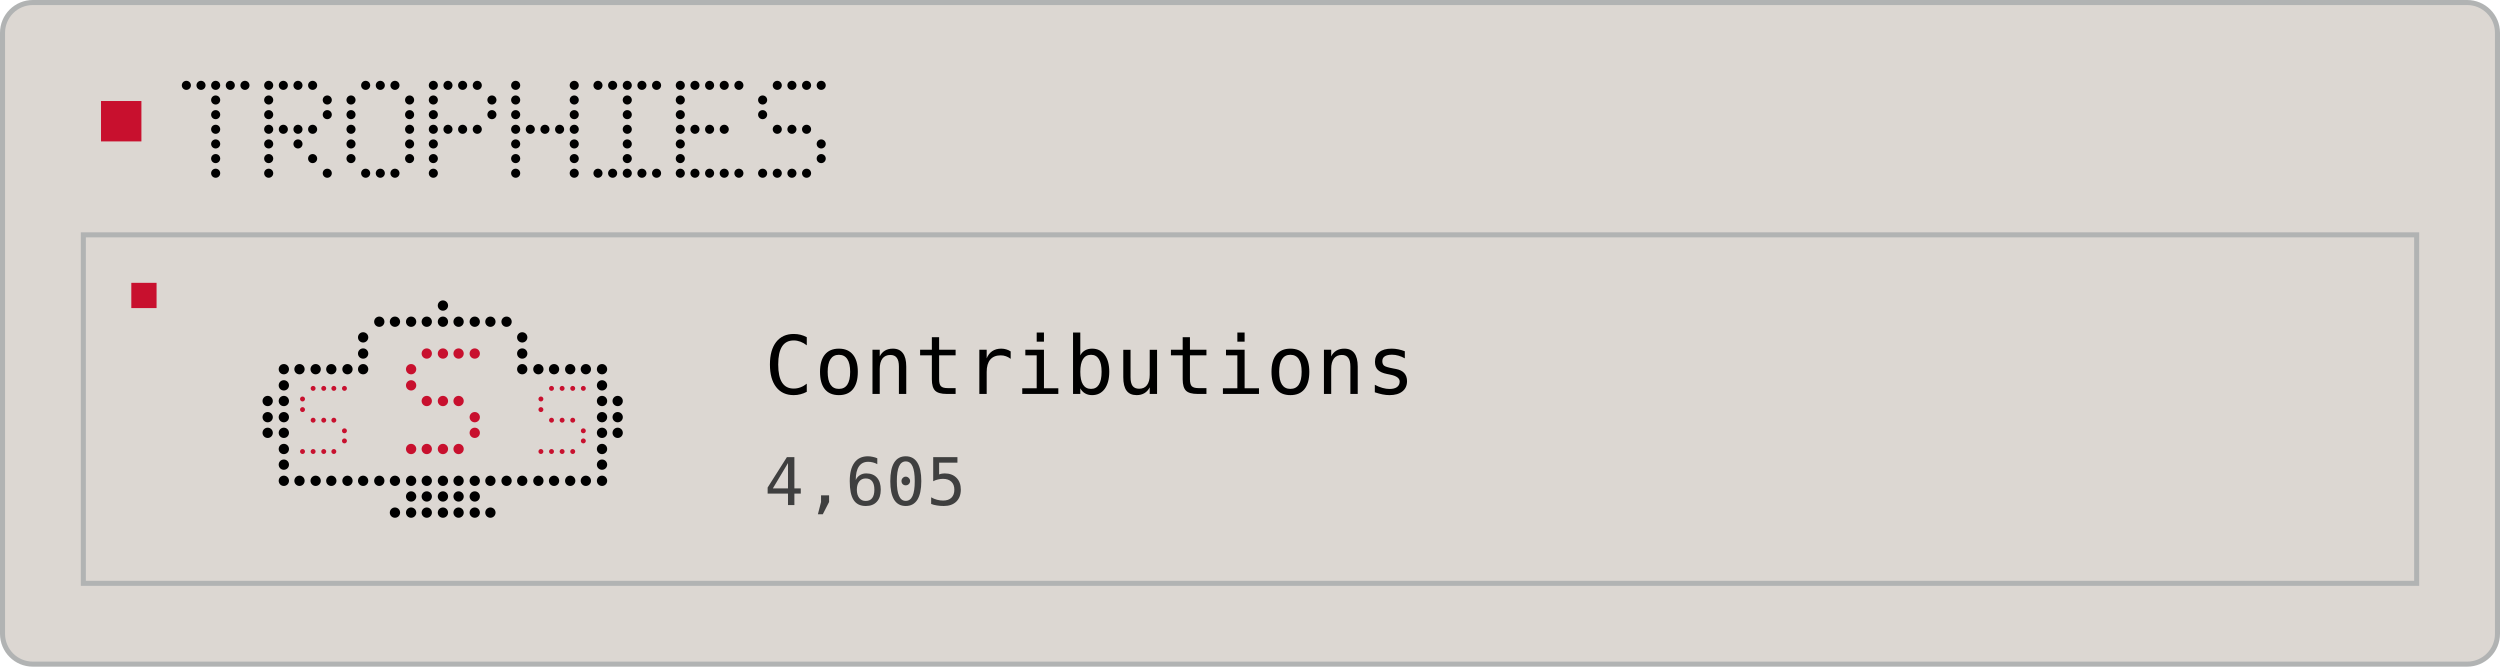
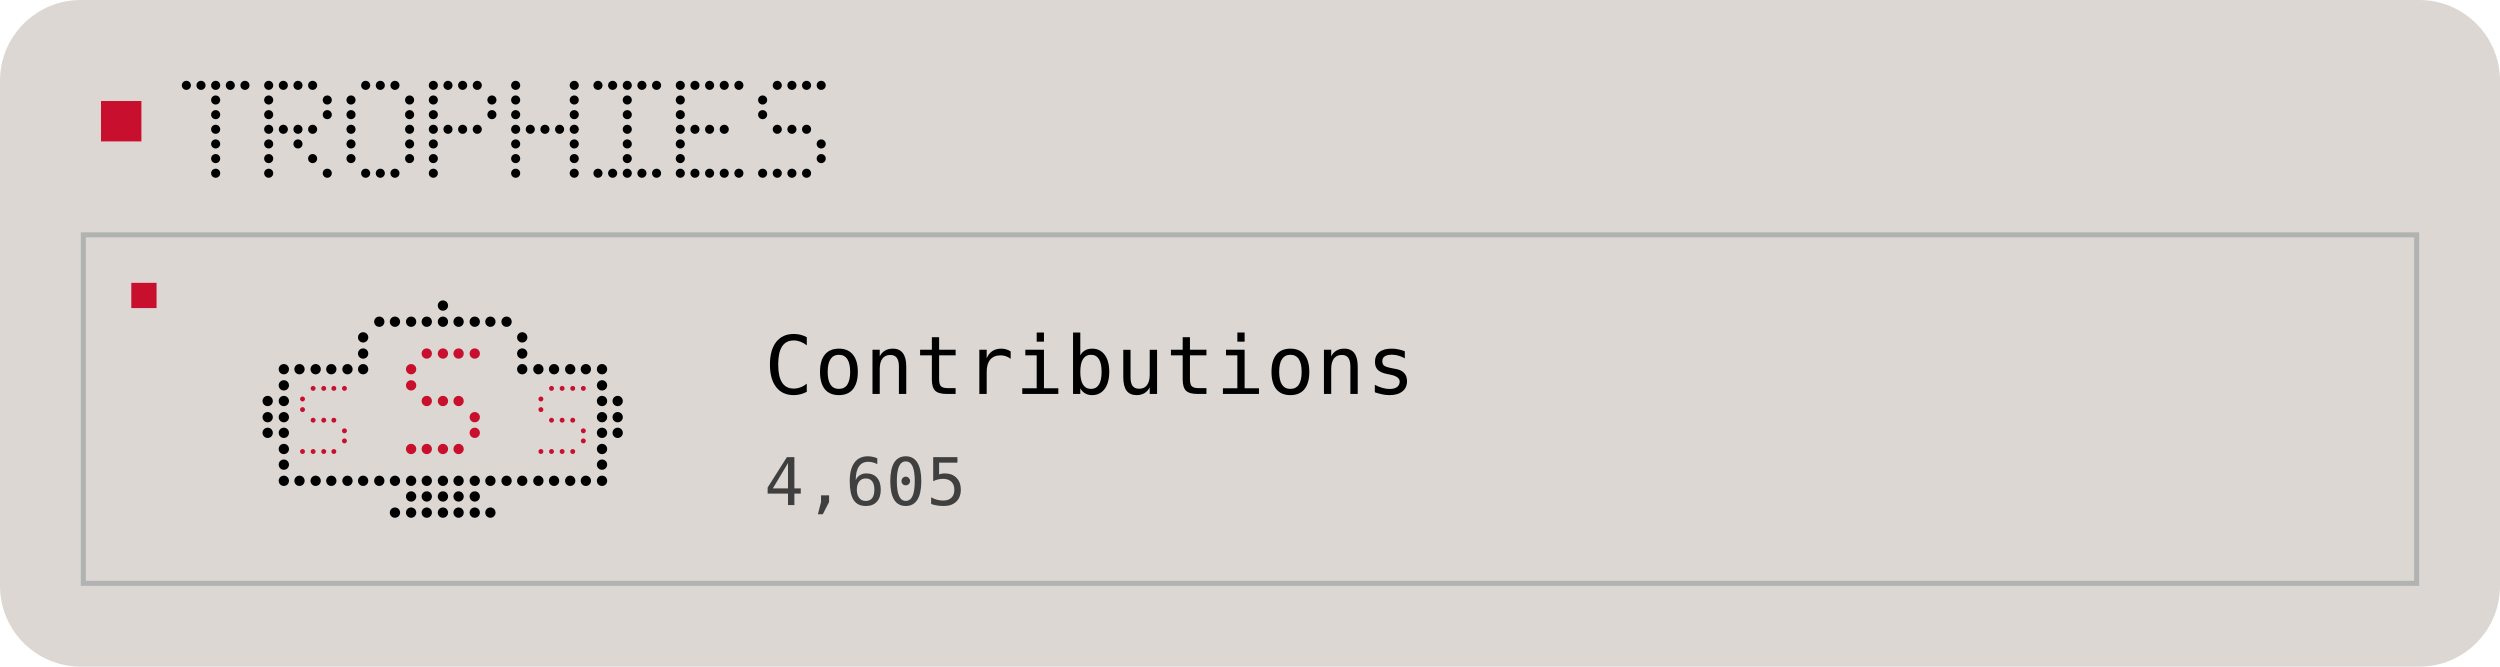
<svg xmlns="http://www.w3.org/2000/svg" width="495" height="132" viewBox="0 0 495 132" role="img">
-   <rect x="0.5" y="0.5" width="494" height="131" rx="6" fill="#DCD7D2" stroke="#B1B3B3" stroke-width="1" />
+   <rect width="495" height="132" rx="16" fill="#DCD7D2" />
  <rect x="20" y="20" width="8" height="8" fill="#C8102E" />
  <circle cx="36.9" cy="16.9" r="0.90" fill="#000000" />
  <circle cx="39.8" cy="16.9" r="0.90" fill="#000000" />
  <circle cx="42.7" cy="16.9" r="0.90" fill="#000000" />
  <circle cx="45.6" cy="16.9" r="0.90" fill="#000000" />
  <circle cx="48.5" cy="16.9" r="0.90" fill="#000000" />
  <circle cx="42.7" cy="19.8" r="0.90" fill="#000000" />
  <circle cx="42.7" cy="22.7" r="0.90" fill="#000000" />
  <circle cx="42.7" cy="25.6" r="0.90" fill="#000000" />
  <circle cx="42.7" cy="28.5" r="0.90" fill="#000000" />
  <circle cx="42.7" cy="31.4" r="0.90" fill="#000000" />
  <circle cx="42.7" cy="34.3" r="0.90" fill="#000000" />
  <circle cx="53.2" cy="16.9" r="0.90" fill="#000000" />
  <circle cx="56.1" cy="16.9" r="0.90" fill="#000000" />
  <circle cx="59.0" cy="16.9" r="0.90" fill="#000000" />
  <circle cx="61.9" cy="16.9" r="0.90" fill="#000000" />
  <circle cx="53.2" cy="19.8" r="0.90" fill="#000000" />
  <circle cx="64.8" cy="19.8" r="0.90" fill="#000000" />
  <circle cx="53.2" cy="22.7" r="0.90" fill="#000000" />
  <circle cx="64.8" cy="22.7" r="0.90" fill="#000000" />
  <circle cx="53.2" cy="25.6" r="0.90" fill="#000000" />
  <circle cx="56.1" cy="25.6" r="0.90" fill="#000000" />
  <circle cx="59.0" cy="25.6" r="0.90" fill="#000000" />
  <circle cx="61.9" cy="25.6" r="0.90" fill="#000000" />
  <circle cx="53.2" cy="28.5" r="0.90" fill="#000000" />
  <circle cx="59.0" cy="28.5" r="0.90" fill="#000000" />
  <circle cx="53.2" cy="31.4" r="0.90" fill="#000000" />
  <circle cx="61.9" cy="31.4" r="0.90" fill="#000000" />
  <circle cx="53.2" cy="34.3" r="0.90" fill="#000000" />
  <circle cx="64.8" cy="34.3" r="0.90" fill="#000000" />
  <circle cx="72.4" cy="16.9" r="0.90" fill="#000000" />
  <circle cx="75.3" cy="16.9" r="0.90" fill="#000000" />
  <circle cx="78.2" cy="16.9" r="0.90" fill="#000000" />
  <circle cx="69.5" cy="19.8" r="0.90" fill="#000000" />
  <circle cx="81.1" cy="19.8" r="0.90" fill="#000000" />
  <circle cx="69.5" cy="22.7" r="0.90" fill="#000000" />
  <circle cx="81.1" cy="22.7" r="0.90" fill="#000000" />
  <circle cx="69.5" cy="25.6" r="0.90" fill="#000000" />
  <circle cx="81.1" cy="25.6" r="0.90" fill="#000000" />
  <circle cx="69.5" cy="28.5" r="0.90" fill="#000000" />
  <circle cx="81.1" cy="28.5" r="0.90" fill="#000000" />
  <circle cx="69.5" cy="31.4" r="0.90" fill="#000000" />
  <circle cx="81.1" cy="31.4" r="0.90" fill="#000000" />
  <circle cx="72.4" cy="34.3" r="0.90" fill="#000000" />
  <circle cx="75.3" cy="34.3" r="0.90" fill="#000000" />
  <circle cx="78.2" cy="34.3" r="0.90" fill="#000000" />
  <circle cx="85.8" cy="16.9" r="0.90" fill="#000000" />
  <circle cx="88.7" cy="16.9" r="0.90" fill="#000000" />
  <circle cx="91.6" cy="16.9" r="0.90" fill="#000000" />
  <circle cx="94.5" cy="16.9" r="0.90" fill="#000000" />
  <circle cx="85.8" cy="19.8" r="0.90" fill="#000000" />
  <circle cx="97.4" cy="19.8" r="0.90" fill="#000000" />
  <circle cx="85.8" cy="22.7" r="0.90" fill="#000000" />
  <circle cx="97.4" cy="22.7" r="0.90" fill="#000000" />
  <circle cx="85.8" cy="25.6" r="0.90" fill="#000000" />
  <circle cx="88.7" cy="25.6" r="0.90" fill="#000000" />
  <circle cx="91.6" cy="25.6" r="0.90" fill="#000000" />
  <circle cx="94.5" cy="25.6" r="0.90" fill="#000000" />
  <circle cx="85.8" cy="28.5" r="0.90" fill="#000000" />
  <circle cx="85.8" cy="31.4" r="0.90" fill="#000000" />
  <circle cx="85.8" cy="34.3" r="0.90" fill="#000000" />
  <circle cx="102.1" cy="16.9" r="0.90" fill="#000000" />
  <circle cx="113.7" cy="16.9" r="0.90" fill="#000000" />
  <circle cx="102.1" cy="19.8" r="0.90" fill="#000000" />
  <circle cx="113.7" cy="19.8" r="0.90" fill="#000000" />
  <circle cx="102.1" cy="22.7" r="0.90" fill="#000000" />
  <circle cx="113.7" cy="22.7" r="0.90" fill="#000000" />
  <circle cx="102.1" cy="25.6" r="0.90" fill="#000000" />
  <circle cx="105.0" cy="25.6" r="0.90" fill="#000000" />
  <circle cx="107.9" cy="25.6" r="0.90" fill="#000000" />
  <circle cx="110.8" cy="25.6" r="0.90" fill="#000000" />
  <circle cx="113.7" cy="25.6" r="0.90" fill="#000000" />
  <circle cx="102.1" cy="28.5" r="0.90" fill="#000000" />
  <circle cx="113.7" cy="28.5" r="0.90" fill="#000000" />
  <circle cx="102.1" cy="31.4" r="0.90" fill="#000000" />
  <circle cx="113.7" cy="31.4" r="0.90" fill="#000000" />
  <circle cx="102.1" cy="34.3" r="0.90" fill="#000000" />
  <circle cx="113.7" cy="34.3" r="0.90" fill="#000000" />
  <circle cx="118.4" cy="16.9" r="0.90" fill="#000000" />
  <circle cx="121.3" cy="16.9" r="0.90" fill="#000000" />
  <circle cx="124.2" cy="16.9" r="0.90" fill="#000000" />
  <circle cx="127.1" cy="16.9" r="0.90" fill="#000000" />
  <circle cx="130.0" cy="16.9" r="0.90" fill="#000000" />
  <circle cx="124.2" cy="19.8" r="0.90" fill="#000000" />
  <circle cx="124.2" cy="22.7" r="0.90" fill="#000000" />
  <circle cx="124.2" cy="25.6" r="0.90" fill="#000000" />
  <circle cx="124.2" cy="28.5" r="0.90" fill="#000000" />
  <circle cx="124.2" cy="31.4" r="0.90" fill="#000000" />
  <circle cx="118.4" cy="34.3" r="0.90" fill="#000000" />
  <circle cx="121.3" cy="34.3" r="0.90" fill="#000000" />
  <circle cx="124.2" cy="34.3" r="0.90" fill="#000000" />
  <circle cx="127.1" cy="34.3" r="0.90" fill="#000000" />
  <circle cx="130.0" cy="34.3" r="0.90" fill="#000000" />
  <circle cx="134.7" cy="16.9" r="0.90" fill="#000000" />
  <circle cx="137.6" cy="16.9" r="0.90" fill="#000000" />
  <circle cx="140.5" cy="16.9" r="0.90" fill="#000000" />
  <circle cx="143.4" cy="16.9" r="0.90" fill="#000000" />
  <circle cx="146.3" cy="16.9" r="0.90" fill="#000000" />
  <circle cx="134.7" cy="19.8" r="0.90" fill="#000000" />
  <circle cx="134.7" cy="22.7" r="0.90" fill="#000000" />
  <circle cx="134.7" cy="25.6" r="0.90" fill="#000000" />
  <circle cx="137.6" cy="25.6" r="0.90" fill="#000000" />
  <circle cx="140.5" cy="25.6" r="0.90" fill="#000000" />
  <circle cx="143.4" cy="25.6" r="0.90" fill="#000000" />
  <circle cx="134.7" cy="28.5" r="0.90" fill="#000000" />
  <circle cx="134.7" cy="31.4" r="0.90" fill="#000000" />
  <circle cx="134.7" cy="34.3" r="0.90" fill="#000000" />
  <circle cx="137.6" cy="34.3" r="0.90" fill="#000000" />
  <circle cx="140.5" cy="34.3" r="0.90" fill="#000000" />
  <circle cx="143.4" cy="34.3" r="0.90" fill="#000000" />
  <circle cx="146.3" cy="34.3" r="0.90" fill="#000000" />
  <circle cx="153.9" cy="16.9" r="0.90" fill="#000000" />
  <circle cx="156.8" cy="16.9" r="0.90" fill="#000000" />
  <circle cx="159.7" cy="16.9" r="0.90" fill="#000000" />
  <circle cx="162.6" cy="16.9" r="0.90" fill="#000000" />
  <circle cx="151.0" cy="19.8" r="0.90" fill="#000000" />
  <circle cx="151.0" cy="22.7" r="0.90" fill="#000000" />
  <circle cx="153.9" cy="25.6" r="0.90" fill="#000000" />
  <circle cx="156.8" cy="25.6" r="0.90" fill="#000000" />
  <circle cx="159.7" cy="25.6" r="0.90" fill="#000000" />
  <circle cx="162.6" cy="28.5" r="0.90" fill="#000000" />
  <circle cx="162.6" cy="31.4" r="0.90" fill="#000000" />
  <circle cx="151.0" cy="34.3" r="0.90" fill="#000000" />
  <circle cx="153.9" cy="34.3" r="0.90" fill="#000000" />
  <circle cx="156.8" cy="34.3" r="0.90" fill="#000000" />
  <circle cx="159.7" cy="34.3" r="0.90" fill="#000000" />
  <rect x="16.5" y="46.5" width="462.0" height="69.0" fill="none" stroke="#B1B3B3" />
  <rect x="26.0" y="56.0" width="5" height="5" fill="#C8102E" />
  <circle cx="87.7" cy="60.5" r="1.02" fill="#000000" />
  <circle cx="75.1" cy="63.7" r="1.02" fill="#000000" />
  <circle cx="78.2" cy="63.7" r="1.02" fill="#000000" />
  <circle cx="81.4" cy="63.7" r="1.02" fill="#000000" />
  <circle cx="84.5" cy="63.7" r="1.02" fill="#000000" />
  <circle cx="87.7" cy="63.7" r="1.02" fill="#000000" />
  <circle cx="90.8" cy="63.7" r="1.02" fill="#000000" />
  <circle cx="94.0" cy="63.7" r="1.02" fill="#000000" />
  <circle cx="97.1" cy="63.7" r="1.02" fill="#000000" />
  <circle cx="100.3" cy="63.7" r="1.02" fill="#000000" />
  <circle cx="71.9" cy="66.8" r="1.02" fill="#000000" />
  <circle cx="103.4" cy="66.8" r="1.02" fill="#000000" />
  <circle cx="71.9" cy="70.0" r="1.02" fill="#000000" />
  <circle cx="103.4" cy="70.0" r="1.02" fill="#000000" />
  <circle cx="71.9" cy="73.1" r="1.02" fill="#000000" />
  <circle cx="103.4" cy="73.1" r="1.02" fill="#000000" />
  <circle cx="59.3" cy="73.1" r="1.02" fill="#000000" />
  <circle cx="62.5" cy="73.1" r="1.02" fill="#000000" />
  <circle cx="65.6" cy="73.1" r="1.02" fill="#000000" />
  <circle cx="68.8" cy="73.1" r="1.02" fill="#000000" />
  <circle cx="56.2" cy="73.1" r="1.02" fill="#000000" />
  <circle cx="106.6" cy="73.1" r="1.02" fill="#000000" />
  <circle cx="109.7" cy="73.1" r="1.02" fill="#000000" />
  <circle cx="112.9" cy="73.1" r="1.02" fill="#000000" />
  <circle cx="116.0" cy="73.1" r="1.02" fill="#000000" />
  <circle cx="119.2" cy="73.1" r="1.02" fill="#000000" />
  <circle cx="56.2" cy="76.3" r="1.02" fill="#000000" />
  <circle cx="119.2" cy="76.3" r="1.02" fill="#000000" />
  <circle cx="56.2" cy="79.4" r="1.02" fill="#000000" />
  <circle cx="119.2" cy="79.4" r="1.02" fill="#000000" />
  <circle cx="56.2" cy="82.6" r="1.02" fill="#000000" />
  <circle cx="119.2" cy="82.6" r="1.02" fill="#000000" />
  <circle cx="56.2" cy="85.7" r="1.02" fill="#000000" />
  <circle cx="119.2" cy="85.7" r="1.02" fill="#000000" />
  <circle cx="56.2" cy="88.9" r="1.02" fill="#000000" />
  <circle cx="119.2" cy="88.9" r="1.02" fill="#000000" />
  <circle cx="56.2" cy="92.0" r="1.02" fill="#000000" />
  <circle cx="119.2" cy="92.0" r="1.02" fill="#000000" />
  <circle cx="53.0" cy="79.4" r="1.02" fill="#000000" />
  <circle cx="53.0" cy="82.6" r="1.02" fill="#000000" />
  <circle cx="53.0" cy="85.7" r="1.02" fill="#000000" />
  <circle cx="122.3" cy="79.4" r="1.02" fill="#000000" />
  <circle cx="122.3" cy="82.6" r="1.02" fill="#000000" />
  <circle cx="122.3" cy="85.7" r="1.02" fill="#000000" />
  <circle cx="56.2" cy="95.2" r="1.02" fill="#000000" />
  <circle cx="59.3" cy="95.2" r="1.02" fill="#000000" />
  <circle cx="62.5" cy="95.2" r="1.02" fill="#000000" />
  <circle cx="65.6" cy="95.2" r="1.02" fill="#000000" />
  <circle cx="68.8" cy="95.2" r="1.02" fill="#000000" />
  <circle cx="71.9" cy="95.2" r="1.02" fill="#000000" />
  <circle cx="75.1" cy="95.2" r="1.02" fill="#000000" />
  <circle cx="78.2" cy="95.2" r="1.02" fill="#000000" />
  <circle cx="81.4" cy="95.2" r="1.02" fill="#000000" />
  <circle cx="84.5" cy="95.2" r="1.02" fill="#000000" />
  <circle cx="87.7" cy="95.2" r="1.02" fill="#000000" />
  <circle cx="90.8" cy="95.2" r="1.02" fill="#000000" />
  <circle cx="94.0" cy="95.2" r="1.02" fill="#000000" />
  <circle cx="97.1" cy="95.2" r="1.02" fill="#000000" />
  <circle cx="100.3" cy="95.2" r="1.02" fill="#000000" />
  <circle cx="103.4" cy="95.2" r="1.02" fill="#000000" />
  <circle cx="106.6" cy="95.2" r="1.02" fill="#000000" />
  <circle cx="109.7" cy="95.2" r="1.02" fill="#000000" />
  <circle cx="112.9" cy="95.2" r="1.02" fill="#000000" />
  <circle cx="116.0" cy="95.2" r="1.02" fill="#000000" />
  <circle cx="119.2" cy="95.2" r="1.02" fill="#000000" />
  <circle cx="81.4" cy="98.3" r="1.02" fill="#000000" />
  <circle cx="84.5" cy="98.3" r="1.02" fill="#000000" />
  <circle cx="87.7" cy="98.3" r="1.02" fill="#000000" />
  <circle cx="90.8" cy="98.3" r="1.02" fill="#000000" />
  <circle cx="94.0" cy="98.3" r="1.02" fill="#000000" />
  <circle cx="78.2" cy="101.5" r="1.02" fill="#000000" />
  <circle cx="81.4" cy="101.5" r="1.02" fill="#000000" />
  <circle cx="84.5" cy="101.5" r="1.02" fill="#000000" />
  <circle cx="87.7" cy="101.5" r="1.02" fill="#000000" />
  <circle cx="90.8" cy="101.5" r="1.02" fill="#000000" />
  <circle cx="94.0" cy="101.5" r="1.02" fill="#000000" />
  <circle cx="97.1" cy="101.5" r="1.02" fill="#000000" />
  <circle cx="84.5" cy="70.0" r="1.02" fill="#C8102E" />
  <circle cx="87.7" cy="70.0" r="1.02" fill="#C8102E" />
  <circle cx="90.8" cy="70.0" r="1.02" fill="#C8102E" />
  <circle cx="94.0" cy="70.0" r="1.02" fill="#C8102E" />
  <circle cx="81.4" cy="73.1" r="1.02" fill="#C8102E" />
  <circle cx="81.4" cy="76.3" r="1.02" fill="#C8102E" />
  <circle cx="84.5" cy="79.4" r="1.02" fill="#C8102E" />
  <circle cx="87.7" cy="79.4" r="1.02" fill="#C8102E" />
  <circle cx="90.8" cy="79.4" r="1.02" fill="#C8102E" />
  <circle cx="94.0" cy="82.6" r="1.02" fill="#C8102E" />
  <circle cx="94.0" cy="85.7" r="1.02" fill="#C8102E" />
  <circle cx="81.4" cy="88.9" r="1.02" fill="#C8102E" />
  <circle cx="84.5" cy="88.9" r="1.02" fill="#C8102E" />
  <circle cx="87.7" cy="88.9" r="1.02" fill="#C8102E" />
  <circle cx="90.8" cy="88.9" r="1.02" fill="#C8102E" />
  <circle cx="62.0" cy="76.9" r="0.49" fill="#C8102E" />
  <circle cx="64.1" cy="76.9" r="0.49" fill="#C8102E" />
  <circle cx="66.1" cy="76.9" r="0.49" fill="#C8102E" />
  <circle cx="68.2" cy="76.9" r="0.49" fill="#C8102E" />
  <circle cx="59.9" cy="79.0" r="0.49" fill="#C8102E" />
  <circle cx="59.9" cy="81.1" r="0.49" fill="#C8102E" />
  <circle cx="62.0" cy="83.2" r="0.49" fill="#C8102E" />
  <circle cx="64.1" cy="83.2" r="0.49" fill="#C8102E" />
  <circle cx="66.1" cy="83.2" r="0.49" fill="#C8102E" />
  <circle cx="68.2" cy="85.3" r="0.49" fill="#C8102E" />
  <circle cx="68.2" cy="87.3" r="0.49" fill="#C8102E" />
  <circle cx="59.9" cy="89.4" r="0.49" fill="#C8102E" />
  <circle cx="62.0" cy="89.4" r="0.49" fill="#C8102E" />
  <circle cx="64.1" cy="89.4" r="0.49" fill="#C8102E" />
  <circle cx="66.1" cy="89.4" r="0.49" fill="#C8102E" />
  <circle cx="109.2" cy="76.9" r="0.49" fill="#C8102E" />
  <circle cx="111.3" cy="76.9" r="0.49" fill="#C8102E" />
  <circle cx="113.4" cy="76.9" r="0.49" fill="#C8102E" />
  <circle cx="115.5" cy="76.9" r="0.49" fill="#C8102E" />
  <circle cx="107.1" cy="79.0" r="0.49" fill="#C8102E" />
  <circle cx="107.1" cy="81.1" r="0.49" fill="#C8102E" />
  <circle cx="109.2" cy="83.2" r="0.49" fill="#C8102E" />
  <circle cx="111.3" cy="83.2" r="0.49" fill="#C8102E" />
  <circle cx="113.4" cy="83.2" r="0.49" fill="#C8102E" />
  <circle cx="115.5" cy="85.3" r="0.49" fill="#C8102E" />
  <circle cx="115.5" cy="87.3" r="0.49" fill="#C8102E" />
  <circle cx="107.1" cy="89.4" r="0.49" fill="#C8102E" />
  <circle cx="109.2" cy="89.4" r="0.49" fill="#C8102E" />
  <circle cx="111.3" cy="89.4" r="0.49" fill="#C8102E" />
  <circle cx="113.4" cy="89.4" r="0.49" fill="#C8102E" />
  <text x="151.35" y="78" fill="#000000" text-anchor="start" font-family="ui-monospace, Geist Mono, monospace" font-size="16" letter-spacing="0.3" dominant-baseline="auto">Contributions</text>
  <text x="151.35" y="100" fill="#3F3F3F" text-anchor="start" font-family="ui-monospace, Geist Mono, monospace" font-size="13" letter-spacing="0.2" dominant-baseline="auto">4,605</text>
</svg>
